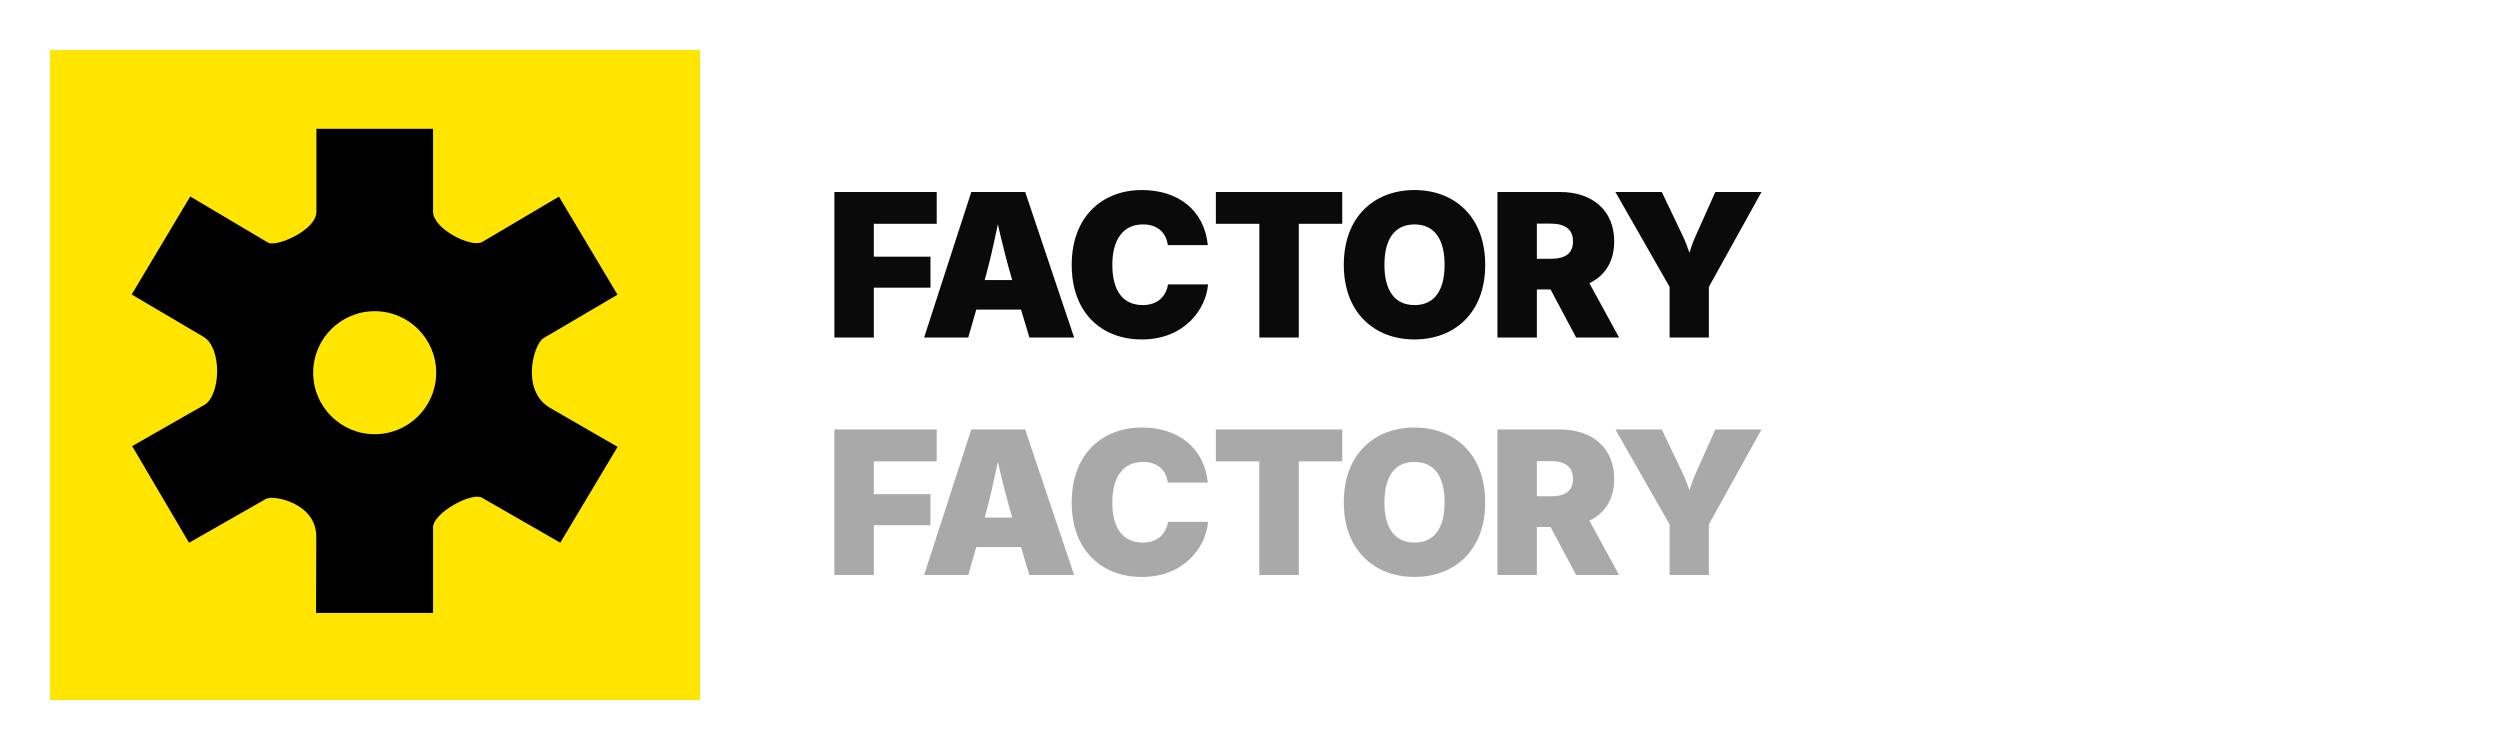
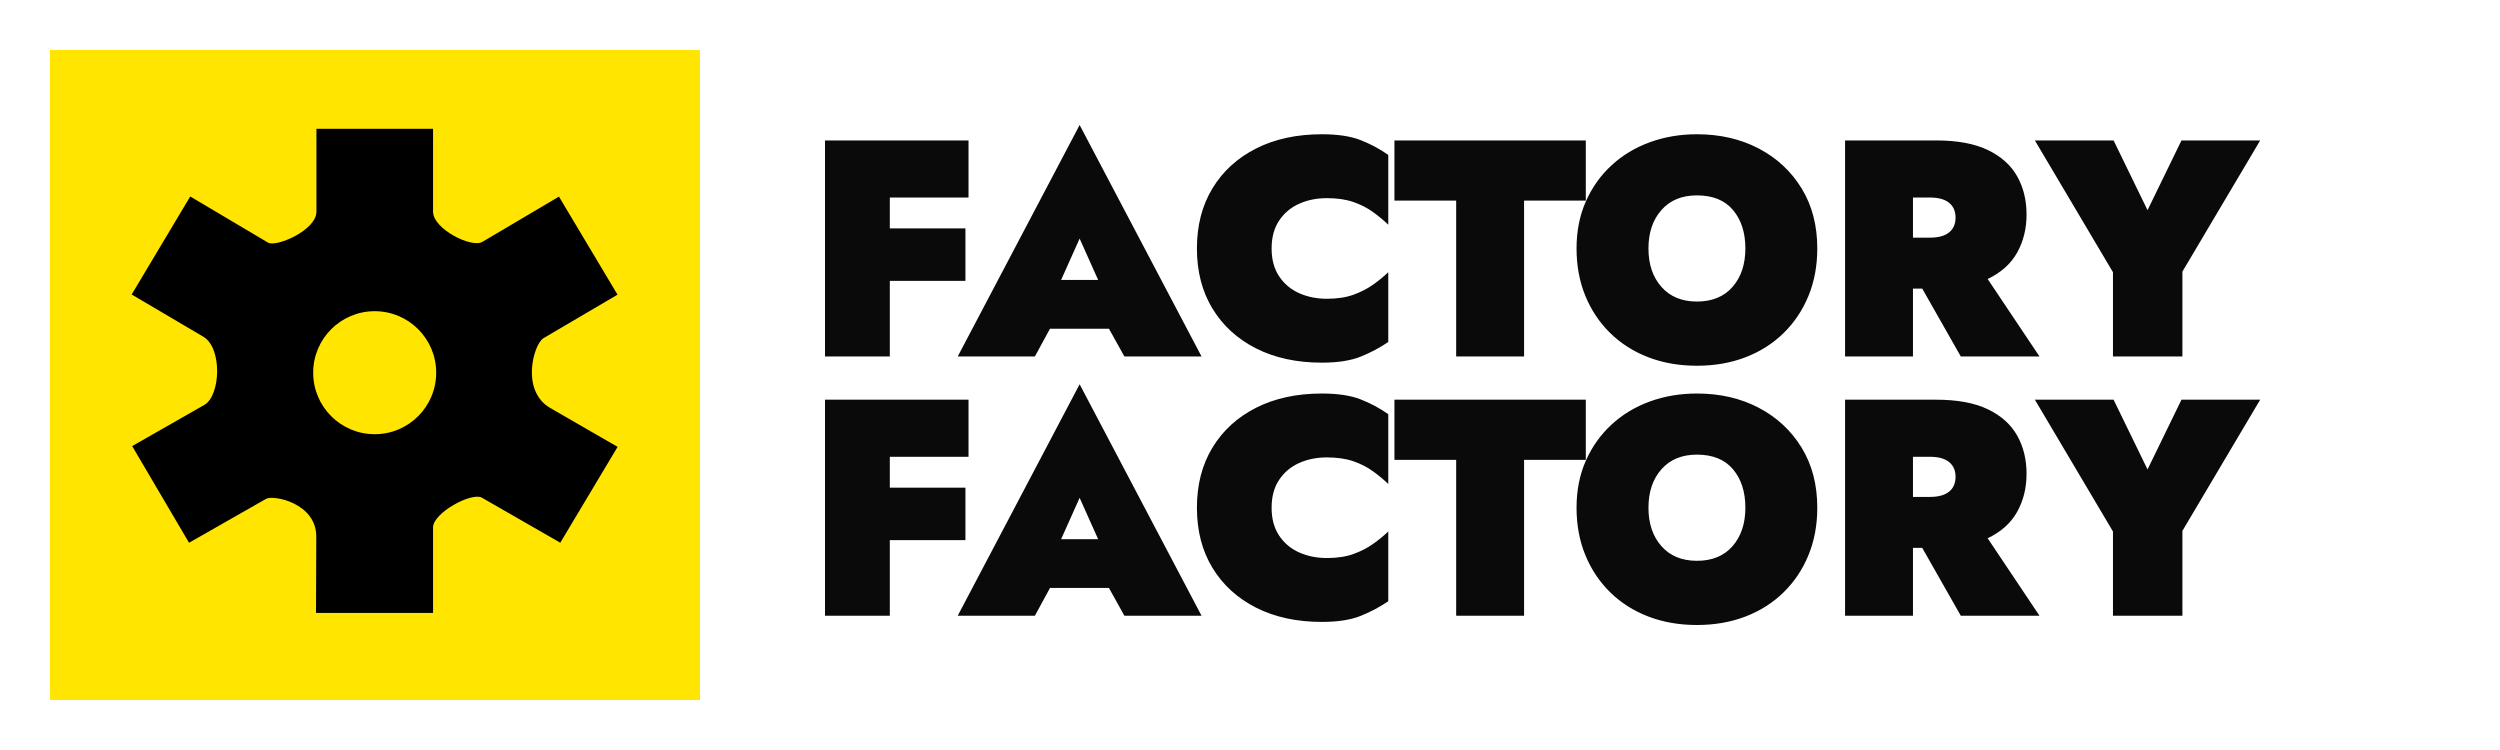
<svg xmlns="http://www.w3.org/2000/svg" width="400" height="120" viewBox="0 0 400 120" fill="none">
  <svg x="8" y="8" width="104" height="104" viewBox="0 0 512 512" fill="none">
    <rect width="512" height="512" fill="#FFE500" />
    <path fill="#000000" fill-rule="evenodd" d="M 209.863 62.061 L 209.863 127.388 C 209.863 141.994 178.169 155.526 171.748 151.72 L 110.455 115.386 L 64.331 192.579 L 120.809 225.864 C 135.852 234.729 134.407 272.235 121.594 279.546 L 64.724 311.997 L 109.518 388.142 L 170.234 353.539 C 175.876 350.324 209.843 356.729 209.748 383.387 L 209.535 443.407 L 301.729 443.407 L 301.729 376.038 C 301.729 364.54 332.278 348.081 340.188 352.627 L 401.94 388.115 L 447.091 312.596 L 394.076 282.005 C 370.398 268.344 381.063 231.49 388.693 227.007 L 447.033 192.725 L 400.893 115.475 L 340.56 151.142 C 331.987 156.21 301.729 140.91 301.729 127.388 L 301.729 62.061 L 209.863 62.061 Z M 207.306 254.186 a 48.447 48.447 0 1 0 96.895 0 a 48.447 48.447 0 1 0 -96.895 0 Z" />
  </svg>
-   <text x="132" y="54" font-family="Inter, system-ui, sans-serif" font-weight="900" font-size="32" fill="#0A0A0A" letter-spacing="-0.02em">FACTORY</text>
-   <text x="132" y="92" font-family="Inter, system-ui, sans-serif" font-weight="900" font-size="32" fill="#0A0A0A" opacity="0.35" letter-spacing="-0.02em">FACTORY</text>
+   <g transform="translate(132 20) scale(0.4938272)">
+     <g fill="#0A0A0A">
+       <path transform="translate(-7 75)" d="M7 0L7-70L53.500-70L53.500-51.500L28-51.500L28-41.500L52.500-41.500L52.500-24.500L28-24.500L28 0L7 0M129 0L104 0L99-9L79.900-9L75 0L50 0L89.500-75L129 0M95.500-24.800L89.500-38.200L83.500-24.800L95.500-24.800M151.700-35Q151.700-29.600 154.150-25.950Q156.600-22.300 160.650-20.500Q164.700-18.700 169.600-18.700Q174.600-18.700 178.200-20Q181.800-21.300 184.550-23.250Q187.300-25.200 189.500-27.300L189.500-4.700Q185.400-1.900 180.550 0.050Q175.700 2 168 2Q155.800 2 146.700-2.600Q137.600-7.200 132.550-15.500Q127.500-23.800 127.500-35Q127.500-46.200 132.550-54.500Q137.600-62.800 146.700-67.400Q155.800-72 168-72Q175.700-72 180.550-70.100Q185.400-68.200 189.500-65.300L189.500-42.700Q187.300-44.800 184.550-46.800Q181.800-48.800 178.200-50.050Q174.600-51.300 169.600-51.300Q164.700-51.300 160.650-49.500Q156.600-47.700 154.150-44.050Q151.700-40.400 151.700-35M211.500-50.500L191.500-50.500L191.500-70L253.500-70L253.500-50.500L233.500-50.500L233.500 0L211.500 0L211.500-50.500M250.500-35Q250.500-43.400 253.500-50.200Q256.500-57 261.800-61.900Q267.100-66.800 274.200-69.400Q281.300-72 289.500-72Q300.700-72 309.500-67.400Q318.300-62.800 323.400-54.500Q328.500-46.200 328.500-35Q328.500-26.600 325.650-19.650Q322.800-12.700 317.600-7.600Q312.400-2.500 305.250 0.250Q298.100 3 289.500 3Q280.900 3 273.750 0.250Q266.600-2.500 261.400-7.600Q256.200-12.700 253.350-19.650Q250.500-26.600 250.500-35M273.800-35Q273.800-27.300 278-22.550Q282.200-17.800 289.500-17.800Q296.900-17.800 301.050-22.550Q305.200-27.300 305.200-35Q305.200-42.700 301.200-47.450Q297.200-52.200 289.500-52.200Q282.200-52.200 278-47.450Q273.800-42.700 273.800-35M337.500 0L337.500-70L367-70Q377.300-70 383.750-66.900Q390.200-63.800 393.250-58.400Q396.300-53 396.300-46Q396.300-39.100 393.250-33.650Q390.200-28.200 383.700-25.100L400.500 0L375 0L362.500-22L359.500-22L359.500 0L337.500 0M365-51.500L359.500-51.500L359.500-38.500L365-38.500Q369.100-38.500 371.200-40.200Q373.300-41.900 373.300-45Q373.300-48.100 371.200-49.800Q369.100-51.500 365-51.500M435.500-47.400L446.500-70L472-70L446.800-27.500L446.800 0L424.300 0L424.300-27.300L399-70L424.500-70" />
+       <path transform="translate(-7 159)" d="M7 0L7-70L53.500-70L53.500-51.500L28-51.500L28-41.500L52.500-41.500L52.500-24.500L28-24.500L28 0L7 0M129 0L104 0L99-9L79.900-9L75 0L50 0L89.500-75L129 0M95.500-24.800L89.500-38.200L83.500-24.800L95.500-24.800M151.700-35Q151.700-29.600 154.150-25.950Q156.600-22.300 160.650-20.500Q164.700-18.700 169.600-18.700Q174.600-18.700 178.200-20Q181.800-21.300 184.550-23.250Q187.300-25.200 189.500-27.300L189.500-4.700Q185.400-1.900 180.550 0.050Q175.700 2 168 2Q155.800 2 146.700-2.600Q137.600-7.200 132.550-15.500Q127.500-23.800 127.500-35Q127.500-46.200 132.550-54.500Q137.600-62.800 146.700-67.400Q155.800-72 168-72Q175.700-72 180.550-70.100Q185.400-68.200 189.500-65.300L189.500-42.700Q187.300-44.800 184.550-46.800Q181.800-48.800 178.200-50.050Q174.600-51.300 169.600-51.300Q164.700-51.300 160.650-49.500Q156.600-47.700 154.150-44.050Q151.700-40.400 151.700-35M211.500-50.500L191.500-50.500L191.500-70L253.500-70L253.500-50.500L233.500-50.500L233.500 0L211.500 0L211.500-50.500M250.500-35Q250.500-43.400 253.500-50.200Q256.500-57 261.800-61.900Q267.100-66.800 274.200-69.400Q281.300-72 289.500-72Q300.700-72 309.500-67.400Q318.300-62.800 323.400-54.500Q328.500-46.200 328.500-35Q328.500-26.600 325.650-19.650Q322.800-12.700 317.600-7.600Q312.400-2.500 305.250 0.250Q298.100 3 289.500 3Q280.900 3 273.750 0.250Q266.600-2.500 261.400-7.600Q256.200-12.700 253.350-19.650Q250.500-26.600 250.500-35M273.800-35Q273.800-27.300 278-22.550Q282.200-17.800 289.500-17.800Q296.900-17.800 301.050-22.550Q305.200-27.300 305.200-35Q305.200-42.700 301.200-47.450Q297.200-52.200 289.500-52.200Q282.200-52.200 278-47.450Q273.800-42.700 273.800-35M337.500 0L337.500-70L367-70Q377.300-70 383.750-66.900Q390.200-63.800 393.250-58.400Q396.300-53 396.300-46Q396.300-39.100 393.250-33.650Q390.200-28.200 383.700-25.100L400.500 0L375 0L362.500-22L359.500-22L359.500 0L337.500 0M365-51.500L359.500-51.500L359.500-38.500L365-38.500Q369.100-38.500 371.200-40.200Q373.300-41.900 373.300-45Q373.300-48.100 371.200-49.800Q369.100-51.500 365-51.500M435.500-47.400L446.500-70L472-70L446.800-27.500L446.800 0L424.300 0L424.300-27.300L399-70L424.500-70" />
+     </g>
+   </g>
</svg>
